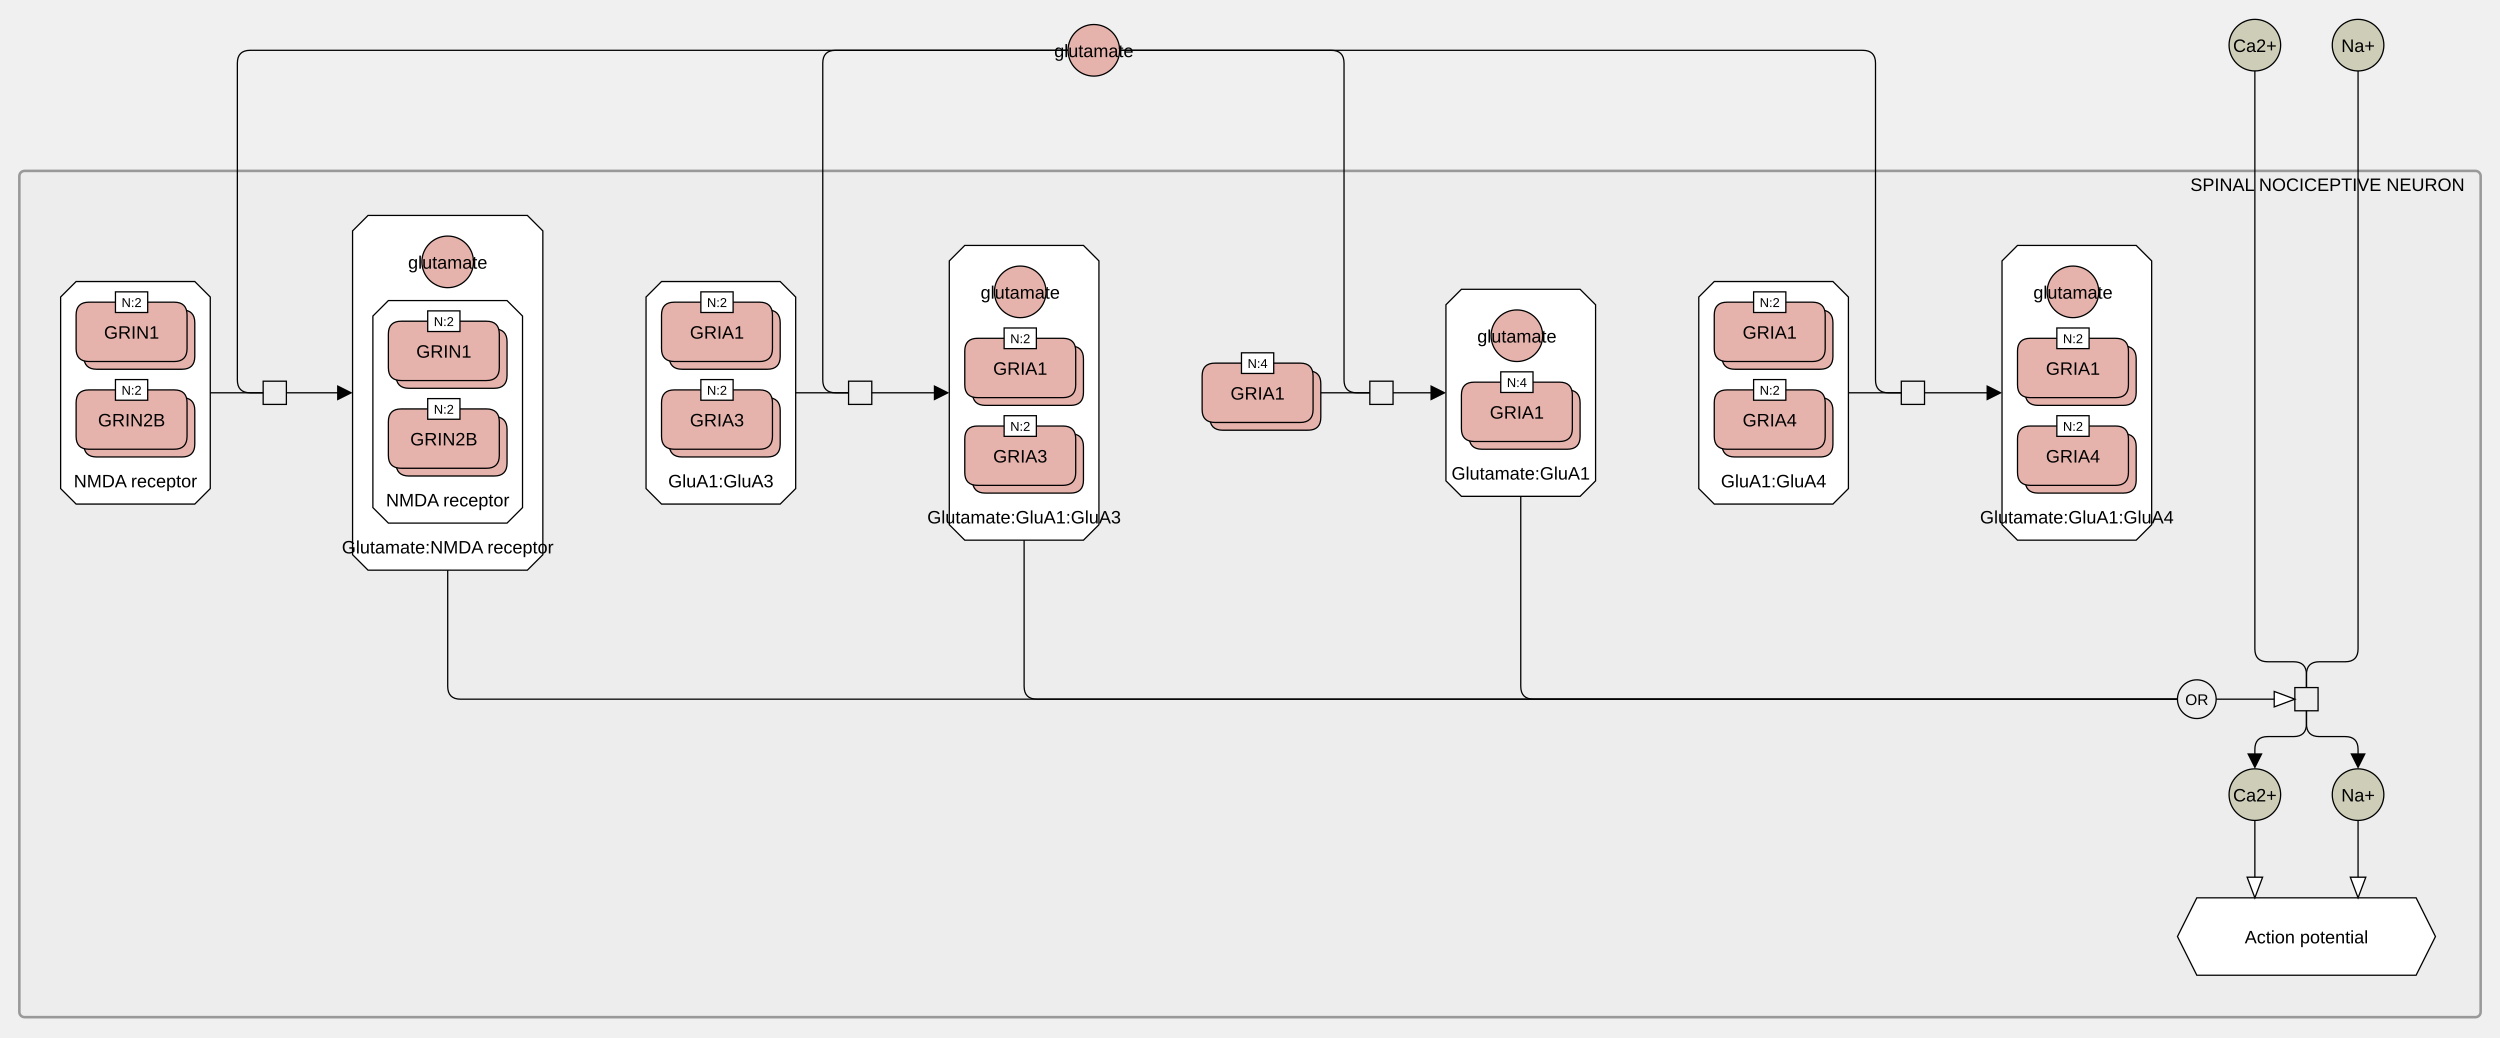
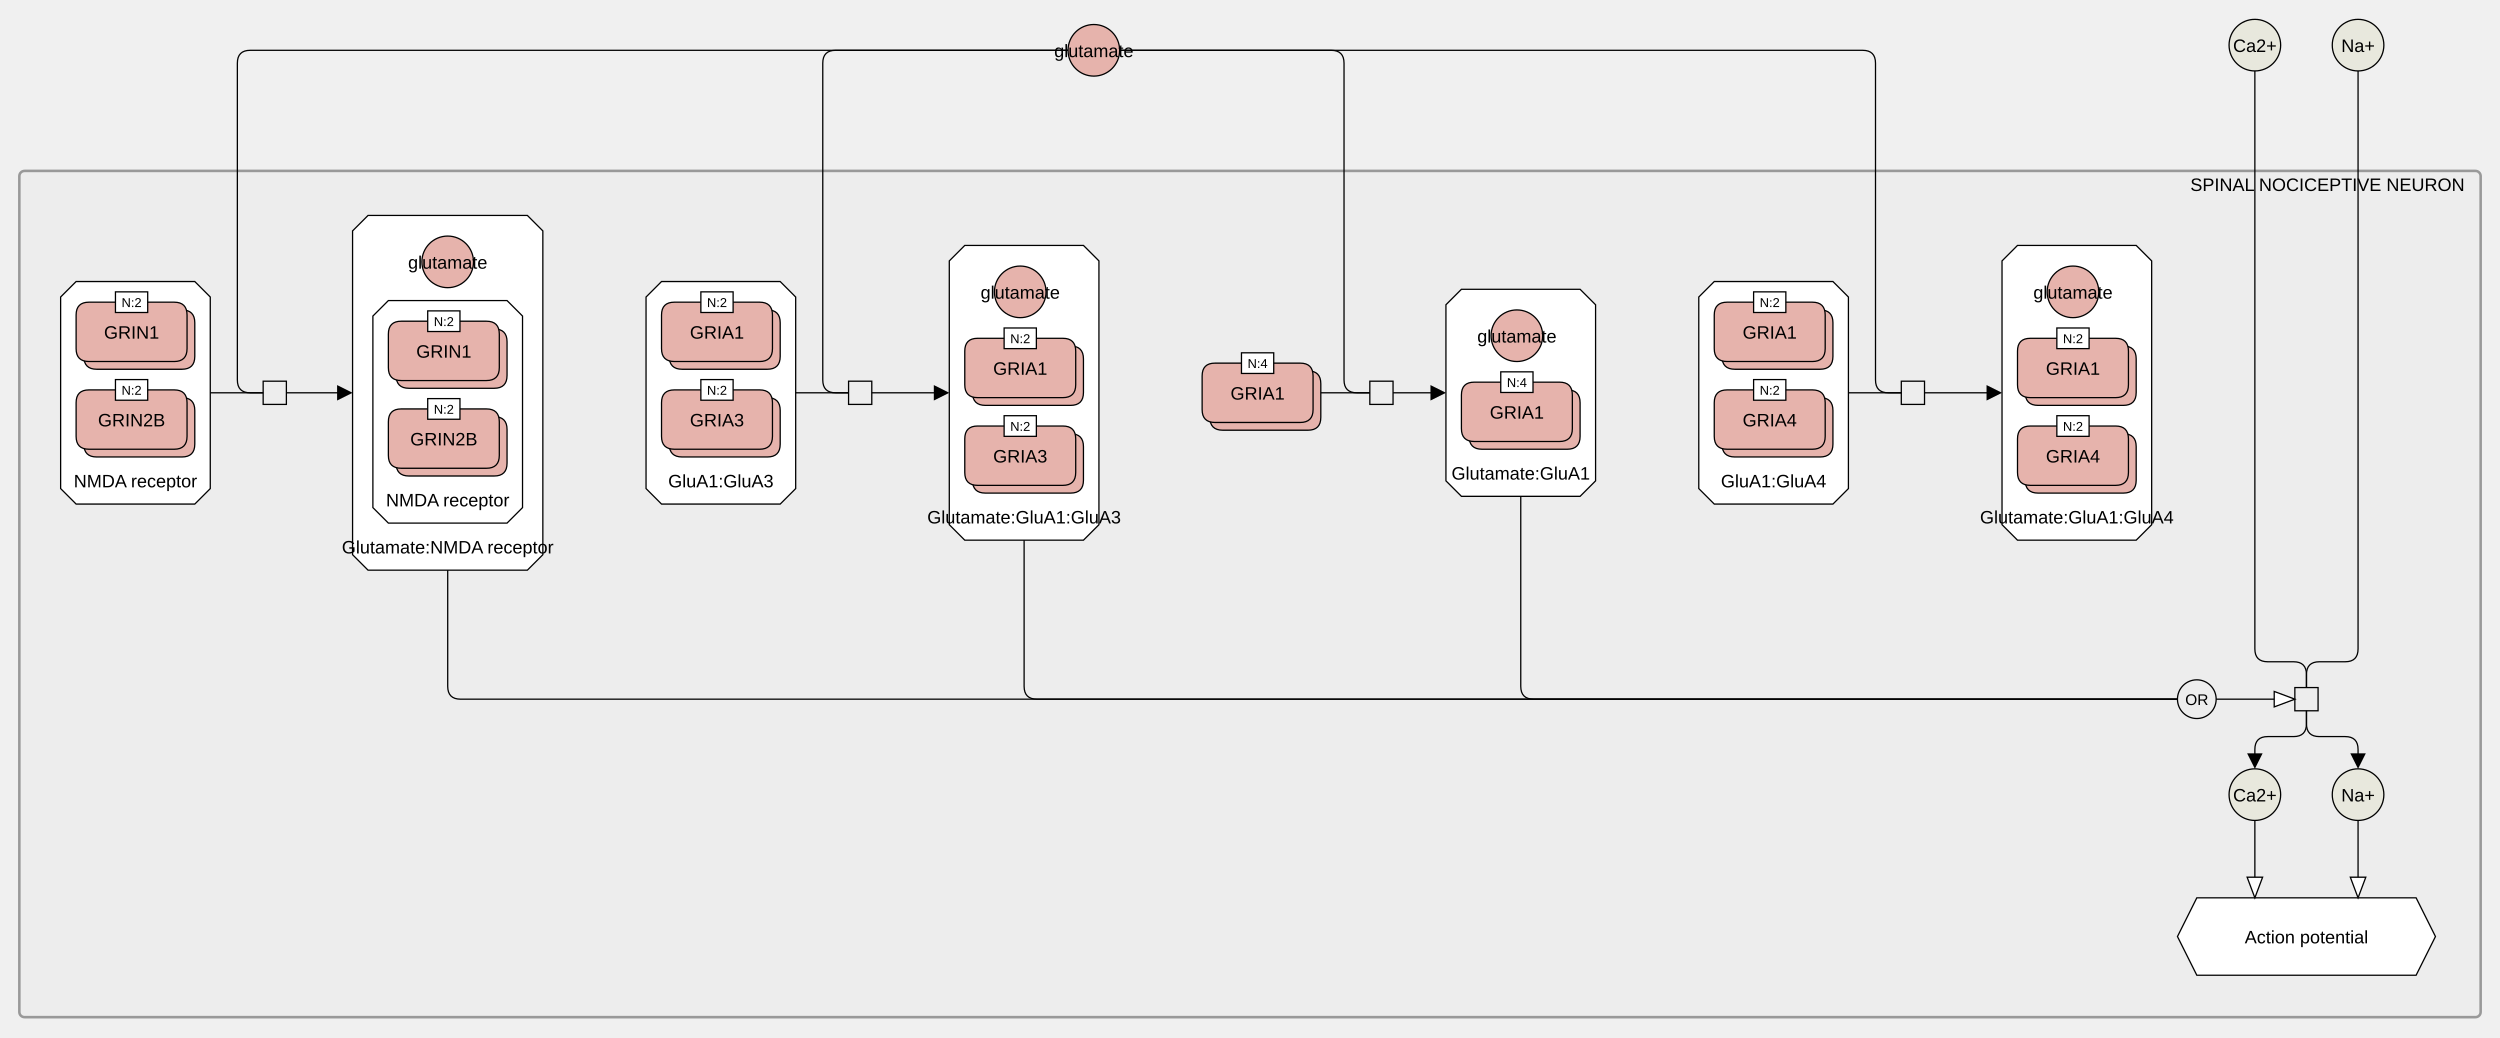
<svg xmlns="http://www.w3.org/2000/svg" width="1938" height="804" viewBox="0 0 1938 804" stroke-linecap="butt" stroke-miterlimit="10">
  <g transform="translate(-25,-25)">
    <path d="M40 161.5 C40 159.291 41.791 157.5 44 157.5 L1944 157.5 C1946.209 157.5 1948 159.291 1948 161.5 L1948 809.5 C1948 811.709 1946.209 813.5 1944 813.5 L44 813.5 C41.791 813.5 40 811.709 40 809.5 Z" fill="#999999" fill-opacity="0.031" stroke="none" />
    <path d="M40 161.5 C40 159.291 41.791 157.5 44 157.5 L1944 157.5 C1946.209 157.5 1948 159.291 1948 161.5 L1948 809.5 C1948 811.709 1946.209 813.5 1944 813.5 L44 813.5 C41.791 813.5 40 811.709 40 809.5 Z" fill="none" stroke="#999999" stroke-width="2" />
    <text x="1829.25" y="173.041" text-anchor="middle" font-family="'Dialog', Arial, Helvetica, sans-serif" font-size="14" fill="#000000" stroke="none" xml:space="preserve">SPINAL NOCICEPTIVE NEURON</text>
    <path d="M310.312 192 L433.812 192 L445.812 204 L445.812 455 L433.812 467 L310.312 467 L298.312 455 L298.312 204 Z" fill="#FFFFFF" stroke="none" />
    <path d="M310.312 192 L433.812 192 L445.812 204 L445.812 455 L433.812 467 L310.312 467 L298.312 455 L298.312 204 Z" fill="none" stroke="#000000" />
    <text x="372.062" y="454.041" text-anchor="middle" font-family="'Dialog', Arial, Helvetica, sans-serif" font-size="14" fill="#000000" stroke="none" xml:space="preserve">Glutamate:NMDA receptor</text>
    <path d="M326.062 258 L418.062 258 L430.062 270 L430.062 418.5 L418.062 430.5 L326.062 430.5 L314.062 418.5 L314.062 270 Z" fill="#FFFFFF" stroke="none" />
    <path d="M326.062 258 L418.062 258 L430.062 270 L430.062 418.5 L418.062 430.5 L326.062 430.5 L314.062 418.5 L314.062 270 Z" fill="none" stroke="#000000" />
    <text x="372.062" y="417.541" text-anchor="middle" font-family="'Dialog', Arial, Helvetica, sans-serif" font-size="14" fill="#000000" stroke="none" xml:space="preserve">NMDA receptor</text>
    <path d="M332.062 290 Q332.062 280 342.062 280 L408.062 280 Q418.062 280 418.062 290 L418.062 316 Q418.062 326 408.062 326 L342.062 326 Q332.062 326 332.062 316 Z" fill="#E6B3AC" stroke="none" />
    <path d="M332.062 290 Q332.062 280 342.062 280 L408.062 280 Q418.062 280 418.062 290 L418.062 316 Q418.062 326 408.062 326 L342.062 326 Q332.062 326 332.062 316 Z" fill="none" stroke="#000000" />
    <path d="M326.062 284 Q326.062 274 336.062 274 L402.062 274 Q412.062 274 412.062 284 L412.062 310 Q412.062 320 402.062 320 L336.062 320 Q326.062 320 326.062 310 Z" fill="#E6B3AC" stroke="none" />
    <path d="M326.062 284 Q326.062 274 336.062 274 L402.062 274 Q412.062 274 412.062 284 L412.062 310 Q412.062 320 402.062 320 L336.062 320 Q326.062 320 326.062 310 Z" fill="none" stroke="#000000" />
    <text x="369.062" y="302.291" text-anchor="middle" font-family="'Dialog', Arial, Helvetica, sans-serif" font-size="14" fill="#000000" stroke="none" xml:space="preserve">GRIN1</text>
    <path d="M356.562 266 L381.562 266 L381.562 282 L356.562 282 Z" fill="#FFFFFF" stroke="none" />
    <path d="M356.562 266 L381.562 266 L381.562 282 L356.562 282 Z" fill="none" stroke="#000000" />
    <text x="369.062" y="277.779" text-anchor="middle" font-family="'Dialog', Arial, Helvetica, sans-serif" font-size="10" fill="#000000" stroke="none" xml:space="preserve">N:2</text>
    <path d="M332.062 358 Q332.062 348 342.062 348 L408.062 348 Q418.062 348 418.062 358 L418.062 384 Q418.062 394 408.062 394 L342.062 394 Q332.062 394 332.062 384 Z" fill="#E6B3AC" stroke="none" />
    <path d="M332.062 358 Q332.062 348 342.062 348 L408.062 348 Q418.062 348 418.062 358 L418.062 384 Q418.062 394 408.062 394 L342.062 394 Q332.062 394 332.062 384 Z" fill="none" stroke="#000000" />
    <path d="M326.062 352 Q326.062 342 336.062 342 L402.062 342 Q412.062 342 412.062 352 L412.062 378 Q412.062 388 402.062 388 L336.062 388 Q326.062 388 326.062 378 Z" fill="#E6B3AC" stroke="none" />
    <path d="M326.062 352 Q326.062 342 336.062 342 L402.062 342 Q412.062 342 412.062 352 L412.062 378 Q412.062 388 402.062 388 L336.062 388 Q326.062 388 326.062 378 Z" fill="none" stroke="#000000" />
    <text x="369.062" y="370.291" text-anchor="middle" font-family="'Dialog', Arial, Helvetica, sans-serif" font-size="14" fill="#000000" stroke="none" xml:space="preserve">GRIN2B</text>
    <path d="M356.562 334 L381.562 334 L381.562 350 L356.562 350 Z" fill="#FFFFFF" stroke="none" />
    <path d="M356.562 334 L381.562 334 L381.562 350 L356.562 350 Z" fill="none" stroke="#000000" />
    <text x="369.062" y="345.779" text-anchor="middle" font-family="'Dialog', Arial, Helvetica, sans-serif" font-size="10" fill="#000000" stroke="none" xml:space="preserve">N:2</text>
    <path d="M352.062 228 C352.062 216.954 361.017 208 372.062 208 L372.062 208 C383.108 208 392.062 216.954 392.062 228 L392.062 228 C392.062 239.046 383.108 248 372.062 248 L372.062 248 C361.017 248 352.062 239.046 352.062 228 Z" fill="#E6B3AC" stroke="none" />
    <path d="M352.062 228 C352.062 216.954 361.017 208 372.062 208 L372.062 208 C383.108 208 392.062 216.954 392.062 228 L392.062 228 C392.062 239.046 383.108 248 372.062 248 L372.062 248 C361.017 248 352.062 239.046 352.062 228 Z" fill="none" stroke="#000000" />
    <text x="372.062" y="233.291" text-anchor="middle" font-family="'Dialog', Arial, Helvetica, sans-serif" font-size="14" fill="#000000" stroke="none" xml:space="preserve">glutamate</text>
    <path d="M772.891 215.25 L864.891 215.25 L876.891 227.25 L876.891 431.75 L864.891 443.75 L772.891 443.75 L760.891 431.75 L760.891 227.25 Z" fill="#FFFFFF" stroke="none" />
    <path d="M772.891 215.25 L864.891 215.25 L876.891 227.25 L876.891 431.75 L864.891 443.75 L772.891 443.75 L760.891 431.75 L760.891 227.25 Z" fill="none" stroke="#000000" />
    <text x="818.891" y="430.791" text-anchor="middle" font-family="'Dialog', Arial, Helvetica, sans-serif" font-size="14" fill="#000000" stroke="none" xml:space="preserve">Glutamate:GluA1:GluA3</text>
    <path d="M795.891 251.25 C795.891 240.204 804.845 231.25 815.891 231.25 L815.891 231.25 C826.937 231.25 835.891 240.204 835.891 251.25 L835.891 251.25 C835.891 262.296 826.937 271.25 815.891 271.25 L815.891 271.25 C804.845 271.25 795.891 262.296 795.891 251.25 Z" fill="#E6B3AC" stroke="none" />
    <path d="M795.891 251.25 C795.891 240.204 804.845 231.25 815.891 231.25 L815.891 231.25 C826.937 231.25 835.891 240.204 835.891 251.25 L835.891 251.25 C835.891 262.296 826.937 271.25 815.891 271.25 L815.891 271.25 C804.845 271.25 795.891 262.296 795.891 251.25 Z" fill="none" stroke="#000000" />
    <text x="815.891" y="256.541" text-anchor="middle" font-family="'Dialog', Arial, Helvetica, sans-serif" font-size="14" fill="#000000" stroke="none" xml:space="preserve">glutamate</text>
    <path d="M778.891 303.25 Q778.891 293.25 788.891 293.25 L854.891 293.25 Q864.891 293.25 864.891 303.25 L864.891 329.25 Q864.891 339.25 854.891 339.25 L788.891 339.25 Q778.891 339.25 778.891 329.25 Z" fill="#E6B3AC" stroke="none" />
    <path d="M778.891 303.25 Q778.891 293.25 788.891 293.25 L854.891 293.25 Q864.891 293.25 864.891 303.25 L864.891 329.25 Q864.891 339.25 854.891 339.25 L788.891 339.25 Q778.891 339.25 778.891 329.25 Z" fill="none" stroke="#000000" />
    <path d="M772.891 297.25 Q772.891 287.25 782.891 287.25 L848.891 287.25 Q858.891 287.25 858.891 297.25 L858.891 323.25 Q858.891 333.25 848.891 333.25 L782.891 333.25 Q772.891 333.25 772.891 323.25 Z" fill="#E6B3AC" stroke="none" />
    <path d="M772.891 297.25 Q772.891 287.25 782.891 287.25 L848.891 287.25 Q858.891 287.25 858.891 297.25 L858.891 323.25 Q858.891 333.25 848.891 333.25 L782.891 333.25 Q772.891 333.25 772.891 323.25 Z" fill="none" stroke="#000000" />
    <text x="815.891" y="315.541" text-anchor="middle" font-family="'Dialog', Arial, Helvetica, sans-serif" font-size="14" fill="#000000" stroke="none" xml:space="preserve">GRIA1</text>
    <path d="M803.391 279.25 L828.391 279.25 L828.391 295.25 L803.391 295.25 Z" fill="#FFFFFF" stroke="none" />
    <path d="M803.391 279.25 L828.391 279.25 L828.391 295.25 L803.391 295.25 Z" fill="none" stroke="#000000" />
    <text x="815.891" y="291.029" text-anchor="middle" font-family="'Dialog', Arial, Helvetica, sans-serif" font-size="10" fill="#000000" stroke="none" xml:space="preserve">N:2</text>
    <path d="M778.891 371.25 Q778.891 361.25 788.891 361.25 L854.891 361.25 Q864.891 361.25 864.891 371.25 L864.891 397.25 Q864.891 407.25 854.891 407.25 L788.891 407.25 Q778.891 407.25 778.891 397.25 Z" fill="#E6B3AC" stroke="none" />
    <path d="M778.891 371.25 Q778.891 361.25 788.891 361.25 L854.891 361.25 Q864.891 361.25 864.891 371.25 L864.891 397.25 Q864.891 407.25 854.891 407.25 L788.891 407.25 Q778.891 407.25 778.891 397.25 Z" fill="none" stroke="#000000" />
    <path d="M772.891 365.25 Q772.891 355.25 782.891 355.25 L848.891 355.25 Q858.891 355.25 858.891 365.25 L858.891 391.25 Q858.891 401.25 848.891 401.25 L782.891 401.25 Q772.891 401.25 772.891 391.25 Z" fill="#E6B3AC" stroke="none" />
    <path d="M772.891 365.25 Q772.891 355.25 782.891 355.25 L848.891 355.25 Q858.891 355.25 858.891 365.25 L858.891 391.25 Q858.891 401.25 848.891 401.25 L782.891 401.25 Q772.891 401.25 772.891 391.25 Z" fill="none" stroke="#000000" />
    <text x="815.891" y="383.541" text-anchor="middle" font-family="'Dialog', Arial, Helvetica, sans-serif" font-size="14" fill="#000000" stroke="none" xml:space="preserve">GRIA3</text>
    <path d="M803.391 347.25 L828.391 347.25 L828.391 363.25 L803.391 363.25 Z" fill="#FFFFFF" stroke="none" />
    <path d="M803.391 347.25 L828.391 347.25 L828.391 363.25 L803.391 363.25 Z" fill="none" stroke="#000000" />
    <text x="815.891" y="359.029" text-anchor="middle" font-family="'Dialog', Arial, Helvetica, sans-serif" font-size="10" fill="#000000" stroke="none" xml:space="preserve">N:2</text>
    <path d="M1157.891 249.25 L1249.891 249.25 L1261.891 261.25 L1261.891 397.75 L1249.891 409.75 L1157.891 409.75 L1145.891 397.75 L1145.891 261.25 Z" fill="#FFFFFF" stroke="none" />
    <path d="M1157.891 249.25 L1249.891 249.25 L1261.891 261.25 L1261.891 397.75 L1249.891 409.75 L1157.891 409.75 L1145.891 397.75 L1145.891 261.25 Z" fill="none" stroke="#000000" />
    <text x="1203.891" y="396.791" text-anchor="middle" font-family="'Dialog', Arial, Helvetica, sans-serif" font-size="14" fill="#000000" stroke="none" xml:space="preserve">Glutamate:GluA1</text>
    <path d="M1163.891 337.25 Q1163.891 327.25 1173.891 327.25 L1239.891 327.25 Q1249.891 327.25 1249.891 337.25 L1249.891 363.25 Q1249.891 373.25 1239.891 373.25 L1173.891 373.25 Q1163.891 373.25 1163.891 363.25 Z" fill="#E6B3AC" stroke="none" />
    <path d="M1163.891 337.25 Q1163.891 327.25 1173.891 327.25 L1239.891 327.25 Q1249.891 327.25 1249.891 337.25 L1249.891 363.25 Q1249.891 373.25 1239.891 373.25 L1173.891 373.25 Q1163.891 373.25 1163.891 363.25 Z" fill="none" stroke="#000000" />
    <path d="M1157.891 331.25 Q1157.891 321.25 1167.891 321.25 L1233.891 321.25 Q1243.891 321.25 1243.891 331.25 L1243.891 357.25 Q1243.891 367.25 1233.891 367.25 L1167.891 367.25 Q1157.891 367.25 1157.891 357.25 Z" fill="#E6B3AC" stroke="none" />
    <path d="M1157.891 331.25 Q1157.891 321.25 1167.891 321.25 L1233.891 321.25 Q1243.891 321.25 1243.891 331.25 L1243.891 357.25 Q1243.891 367.25 1233.891 367.25 L1167.891 367.25 Q1157.891 367.25 1157.891 357.25 Z" fill="none" stroke="#000000" />
    <text x="1200.891" y="349.541" text-anchor="middle" font-family="'Dialog', Arial, Helvetica, sans-serif" font-size="14" fill="#000000" stroke="none" xml:space="preserve">GRIA1</text>
    <path d="M1188.391 313.25 L1213.391 313.25 L1213.391 329.25 L1188.391 329.25 Z" fill="#FFFFFF" stroke="none" />
    <path d="M1188.391 313.25 L1213.391 313.25 L1213.391 329.25 L1188.391 329.25 Z" fill="none" stroke="#000000" />
    <text x="1200.891" y="325.029" text-anchor="middle" font-family="'Dialog', Arial, Helvetica, sans-serif" font-size="10" fill="#000000" stroke="none" xml:space="preserve">N:4</text>
    <path d="M1180.891 285.25 C1180.891 274.204 1189.845 265.25 1200.891 265.25 L1200.891 265.25 C1211.937 265.25 1220.891 274.204 1220.891 285.25 L1220.891 285.25 C1220.891 296.296 1211.937 305.25 1200.891 305.25 L1200.891 305.25 C1189.845 305.25 1180.891 296.296 1180.891 285.25 Z" fill="#E6B3AC" stroke="none" />
    <path d="M1180.891 285.25 C1180.891 274.204 1189.845 265.25 1200.891 265.25 L1200.891 265.25 C1211.937 265.25 1220.891 274.204 1220.891 285.25 L1220.891 285.25 C1220.891 296.296 1211.937 305.25 1200.891 305.25 L1200.891 305.25 C1189.845 305.25 1180.891 296.296 1180.891 285.25 Z" fill="none" stroke="#000000" />
    <text x="1200.891" y="290.541" text-anchor="middle" font-family="'Dialog', Arial, Helvetica, sans-serif" font-size="14" fill="#000000" stroke="none" xml:space="preserve">glutamate</text>
    <path d="M84 243.25 L176 243.25 L188 255.25 L188 403.75 L176 415.75 L84 415.75 L72 403.75 L72 255.25 Z" fill="#FFFFFF" stroke="none" />
    <path d="M84 243.25 L176 243.25 L188 255.25 L188 403.75 L176 415.75 L84 415.75 L72 403.75 L72 255.25 Z" fill="none" stroke="#000000" />
    <text x="130" y="402.791" text-anchor="middle" font-family="'Dialog', Arial, Helvetica, sans-serif" font-size="14" fill="#000000" stroke="none" xml:space="preserve">NMDA receptor</text>
    <path d="M90 275.25 Q90 265.25 100 265.25 L166 265.25 Q176 265.25 176 275.25 L176 301.25 Q176 311.25 166 311.25 L100 311.25 Q90 311.25 90 301.25 Z" fill="#E6B3AC" stroke="none" />
    <path d="M90 275.25 Q90 265.25 100 265.25 L166 265.25 Q176 265.25 176 275.25 L176 301.25 Q176 311.25 166 311.25 L100 311.25 Q90 311.25 90 301.25 Z" fill="none" stroke="#000000" />
    <path d="M84 269.25 Q84 259.25 94 259.25 L160 259.25 Q170 259.25 170 269.25 L170 295.25 Q170 305.25 160 305.25 L94 305.25 Q84 305.25 84 295.25 Z" fill="#E6B3AC" stroke="none" />
    <path d="M84 269.25 Q84 259.25 94 259.25 L160 259.25 Q170 259.25 170 269.25 L170 295.25 Q170 305.25 160 305.25 L94 305.25 Q84 305.25 84 295.25 Z" fill="none" stroke="#000000" />
    <text x="127" y="287.541" text-anchor="middle" font-family="'Dialog', Arial, Helvetica, sans-serif" font-size="14" fill="#000000" stroke="none" xml:space="preserve">GRIN1</text>
    <path d="M114.5 251.25 L139.5 251.25 L139.5 267.25 L114.5 267.25 Z" fill="#FFFFFF" stroke="none" />
    <path d="M114.5 251.25 L139.5 251.25 L139.5 267.25 L114.5 267.25 Z" fill="none" stroke="#000000" />
    <text x="127" y="263.029" text-anchor="middle" font-family="'Dialog', Arial, Helvetica, sans-serif" font-size="10" fill="#000000" stroke="none" xml:space="preserve">N:2</text>
    <path d="M90 343.25 Q90 333.25 100 333.25 L166 333.25 Q176 333.25 176 343.25 L176 369.25 Q176 379.25 166 379.25 L100 379.25 Q90 379.25 90 369.25 Z" fill="#E6B3AC" stroke="none" />
    <path d="M90 343.25 Q90 333.25 100 333.25 L166 333.25 Q176 333.25 176 343.25 L176 369.25 Q176 379.25 166 379.25 L100 379.25 Q90 379.25 90 369.25 Z" fill="none" stroke="#000000" />
    <path d="M84 337.25 Q84 327.25 94 327.25 L160 327.25 Q170 327.25 170 337.25 L170 363.25 Q170 373.25 160 373.25 L94 373.25 Q84 373.25 84 363.25 Z" fill="#E6B3AC" stroke="none" />
    <path d="M84 337.25 Q84 327.25 94 327.25 L160 327.25 Q170 327.25 170 337.25 L170 363.25 Q170 373.25 160 373.25 L94 373.25 Q84 373.25 84 363.25 Z" fill="none" stroke="#000000" />
    <text x="127" y="355.541" text-anchor="middle" font-family="'Dialog', Arial, Helvetica, sans-serif" font-size="14" fill="#000000" stroke="none" xml:space="preserve">GRIN2B</text>
    <path d="M114.5 319.25 L139.5 319.25 L139.5 335.25 L114.5 335.25 Z" fill="#FFFFFF" stroke="none" />
    <path d="M114.5 319.25 L139.5 319.25 L139.5 335.25 L114.5 335.25 Z" fill="none" stroke="#000000" />
    <text x="127" y="331.029" text-anchor="middle" font-family="'Dialog', Arial, Helvetica, sans-serif" font-size="10" fill="#000000" stroke="none" xml:space="preserve">N:2</text>
    <path d="M537.812 243.25 L629.812 243.25 L641.812 255.25 L641.812 403.75 L629.812 415.75 L537.812 415.75 L525.812 403.75 L525.812 255.25 Z" fill="#FFFFFF" stroke="none" />
    <path d="M537.812 243.25 L629.812 243.25 L641.812 255.25 L641.812 403.75 L629.812 415.75 L537.812 415.75 L525.812 403.75 L525.812 255.25 Z" fill="none" stroke="#000000" />
    <text x="583.812" y="402.791" text-anchor="middle" font-family="'Dialog', Arial, Helvetica, sans-serif" font-size="14" fill="#000000" stroke="none" xml:space="preserve">GluA1:GluA3</text>
    <path d="M543.812 275.25 Q543.812 265.25 553.812 265.25 L619.812 265.25 Q629.812 265.25 629.812 275.25 L629.812 301.25 Q629.812 311.25 619.812 311.25 L553.812 311.25 Q543.812 311.25 543.812 301.25 Z" fill="#E6B3AC" stroke="none" />
    <path d="M543.812 275.25 Q543.812 265.25 553.812 265.25 L619.812 265.25 Q629.812 265.25 629.812 275.25 L629.812 301.25 Q629.812 311.25 619.812 311.25 L553.812 311.25 Q543.812 311.25 543.812 301.25 Z" fill="none" stroke="#000000" />
    <path d="M537.812 269.25 Q537.812 259.25 547.812 259.25 L613.812 259.25 Q623.812 259.25 623.812 269.25 L623.812 295.25 Q623.812 305.25 613.812 305.25 L547.812 305.25 Q537.812 305.25 537.812 295.25 Z" fill="#E6B3AC" stroke="none" />
    <path d="M537.812 269.25 Q537.812 259.25 547.812 259.25 L613.812 259.25 Q623.812 259.25 623.812 269.25 L623.812 295.25 Q623.812 305.25 613.812 305.25 L547.812 305.25 Q537.812 305.25 537.812 295.25 Z" fill="none" stroke="#000000" />
    <text x="580.812" y="287.541" text-anchor="middle" font-family="'Dialog', Arial, Helvetica, sans-serif" font-size="14" fill="#000000" stroke="none" xml:space="preserve">GRIA1</text>
    <path d="M568.312 251.25 L593.312 251.25 L593.312 267.25 L568.312 267.25 Z" fill="#FFFFFF" stroke="none" />
    <path d="M568.312 251.25 L593.312 251.25 L593.312 267.25 L568.312 267.25 Z" fill="none" stroke="#000000" />
    <text x="580.812" y="263.029" text-anchor="middle" font-family="'Dialog', Arial, Helvetica, sans-serif" font-size="10" fill="#000000" stroke="none" xml:space="preserve">N:2</text>
    <path d="M543.812 343.25 Q543.812 333.25 553.812 333.25 L619.812 333.25 Q629.812 333.25 629.812 343.25 L629.812 369.25 Q629.812 379.25 619.812 379.25 L553.812 379.25 Q543.812 379.25 543.812 369.25 Z" fill="#E6B3AC" stroke="none" />
    <path d="M543.812 343.25 Q543.812 333.25 553.812 333.25 L619.812 333.25 Q629.812 333.25 629.812 343.25 L629.812 369.25 Q629.812 379.25 619.812 379.25 L553.812 379.25 Q543.812 379.25 543.812 369.25 Z" fill="none" stroke="#000000" />
    <path d="M537.812 337.25 Q537.812 327.25 547.812 327.25 L613.812 327.25 Q623.812 327.25 623.812 337.25 L623.812 363.25 Q623.812 373.25 613.812 373.25 L547.812 373.25 Q537.812 373.25 537.812 363.25 Z" fill="#E6B3AC" stroke="none" />
    <path d="M537.812 337.25 Q537.812 327.25 547.812 327.25 L613.812 327.25 Q623.812 327.25 623.812 337.25 L623.812 363.25 Q623.812 373.25 613.812 373.25 L547.812 373.25 Q537.812 373.25 537.812 363.25 Z" fill="none" stroke="#000000" />
    <text x="580.812" y="355.541" text-anchor="middle" font-family="'Dialog', Arial, Helvetica, sans-serif" font-size="14" fill="#000000" stroke="none" xml:space="preserve">GRIA3</text>
    <path d="M568.312 319.25 L593.312 319.25 L593.312 335.25 L568.312 335.25 Z" fill="#FFFFFF" stroke="none" />
    <path d="M568.312 319.25 L593.312 319.25 L593.312 335.25 L568.312 335.25 Z" fill="none" stroke="#000000" />
    <text x="580.812" y="331.029" text-anchor="middle" font-family="'Dialog', Arial, Helvetica, sans-serif" font-size="10" fill="#000000" stroke="none" xml:space="preserve">N:2</text>
    <path d="M1588.969 215.25 L1680.969 215.25 L1692.969 227.25 L1692.969 431.75 L1680.969 443.75 L1588.969 443.75 L1576.969 431.75 L1576.969 227.25 Z" fill="#FFFFFF" stroke="none" />
    <path d="M1588.969 215.25 L1680.969 215.25 L1692.969 227.25 L1692.969 431.75 L1680.969 443.75 L1588.969 443.75 L1576.969 431.75 L1576.969 227.25 Z" fill="none" stroke="#000000" />
    <text x="1634.969" y="430.791" text-anchor="middle" font-family="'Dialog', Arial, Helvetica, sans-serif" font-size="14" fill="#000000" stroke="none" xml:space="preserve">Glutamate:GluA1:GluA4</text>
    <path d="M1611.969 251.25 C1611.969 240.204 1620.923 231.25 1631.969 231.25 L1631.969 231.25 C1643.015 231.25 1651.969 240.204 1651.969 251.25 L1651.969 251.25 C1651.969 262.296 1643.015 271.25 1631.969 271.25 L1631.969 271.25 C1620.923 271.25 1611.969 262.296 1611.969 251.25 Z" fill="#E6B3AC" stroke="none" />
    <path d="M1611.969 251.25 C1611.969 240.204 1620.923 231.25 1631.969 231.25 L1631.969 231.25 C1643.015 231.25 1651.969 240.204 1651.969 251.25 L1651.969 251.25 C1651.969 262.296 1643.015 271.25 1631.969 271.25 L1631.969 271.25 C1620.923 271.25 1611.969 262.296 1611.969 251.25 Z" fill="none" stroke="#000000" />
    <text x="1631.969" y="256.541" text-anchor="middle" font-family="'Dialog', Arial, Helvetica, sans-serif" font-size="14" fill="#000000" stroke="none" xml:space="preserve">glutamate</text>
    <path d="M1594.969 303.25 Q1594.969 293.25 1604.969 293.25 L1670.969 293.25 Q1680.969 293.25 1680.969 303.25 L1680.969 329.25 Q1680.969 339.25 1670.969 339.25 L1604.969 339.25 Q1594.969 339.25 1594.969 329.25 Z" fill="#E6B3AC" stroke="none" />
    <path d="M1594.969 303.25 Q1594.969 293.25 1604.969 293.25 L1670.969 293.25 Q1680.969 293.25 1680.969 303.25 L1680.969 329.25 Q1680.969 339.25 1670.969 339.25 L1604.969 339.25 Q1594.969 339.25 1594.969 329.25 Z" fill="none" stroke="#000000" />
    <path d="M1588.969 297.25 Q1588.969 287.25 1598.969 287.25 L1664.969 287.25 Q1674.969 287.25 1674.969 297.25 L1674.969 323.25 Q1674.969 333.25 1664.969 333.25 L1598.969 333.25 Q1588.969 333.25 1588.969 323.25 Z" fill="#E6B3AC" stroke="none" />
    <path d="M1588.969 297.25 Q1588.969 287.25 1598.969 287.25 L1664.969 287.25 Q1674.969 287.25 1674.969 297.25 L1674.969 323.25 Q1674.969 333.25 1664.969 333.25 L1598.969 333.25 Q1588.969 333.25 1588.969 323.25 Z" fill="none" stroke="#000000" />
    <text x="1631.969" y="315.541" text-anchor="middle" font-family="'Dialog', Arial, Helvetica, sans-serif" font-size="14" fill="#000000" stroke="none" xml:space="preserve">GRIA1</text>
    <path d="M1619.469 279.25 L1644.469 279.25 L1644.469 295.25 L1619.469 295.25 Z" fill="#FFFFFF" stroke="none" />
    <path d="M1619.469 279.25 L1644.469 279.25 L1644.469 295.25 L1619.469 295.25 Z" fill="none" stroke="#000000" />
    <text x="1631.969" y="291.029" text-anchor="middle" font-family="'Dialog', Arial, Helvetica, sans-serif" font-size="10" fill="#000000" stroke="none" xml:space="preserve">N:2</text>
    <path d="M1594.969 371.25 Q1594.969 361.25 1604.969 361.25 L1670.969 361.25 Q1680.969 361.25 1680.969 371.25 L1680.969 397.25 Q1680.969 407.25 1670.969 407.25 L1604.969 407.25 Q1594.969 407.25 1594.969 397.25 Z" fill="#E6B3AC" stroke="none" />
    <path d="M1594.969 371.25 Q1594.969 361.25 1604.969 361.25 L1670.969 361.25 Q1680.969 361.25 1680.969 371.25 L1680.969 397.25 Q1680.969 407.25 1670.969 407.25 L1604.969 407.25 Q1594.969 407.25 1594.969 397.25 Z" fill="none" stroke="#000000" />
    <path d="M1588.969 365.25 Q1588.969 355.25 1598.969 355.25 L1664.969 355.25 Q1674.969 355.25 1674.969 365.25 L1674.969 391.25 Q1674.969 401.25 1664.969 401.25 L1598.969 401.25 Q1588.969 401.25 1588.969 391.25 Z" fill="#E6B3AC" stroke="none" />
    <path d="M1588.969 365.25 Q1588.969 355.25 1598.969 355.25 L1664.969 355.25 Q1674.969 355.25 1674.969 365.25 L1674.969 391.25 Q1674.969 401.25 1664.969 401.25 L1598.969 401.25 Q1588.969 401.25 1588.969 391.25 Z" fill="none" stroke="#000000" />
    <text x="1631.969" y="383.541" text-anchor="middle" font-family="'Dialog', Arial, Helvetica, sans-serif" font-size="14" fill="#000000" stroke="none" xml:space="preserve">GRIA4</text>
    <path d="M1619.469 347.25 L1644.469 347.25 L1644.469 363.25 L1619.469 363.25 Z" fill="#FFFFFF" stroke="none" />
    <path d="M1619.469 347.25 L1644.469 347.25 L1644.469 363.25 L1619.469 363.25 Z" fill="none" stroke="#000000" />
    <text x="1631.969" y="359.029" text-anchor="middle" font-family="'Dialog', Arial, Helvetica, sans-serif" font-size="10" fill="#000000" stroke="none" xml:space="preserve">N:2</text>
    <path d="M1353.891 243.25 L1445.891 243.25 L1457.891 255.25 L1457.891 403.75 L1445.891 415.75 L1353.891 415.75 L1341.891 403.75 L1341.891 255.25 Z" fill="#FFFFFF" stroke="none" />
    <path d="M1353.891 243.25 L1445.891 243.25 L1457.891 255.25 L1457.891 403.75 L1445.891 415.75 L1353.891 415.75 L1341.891 403.75 L1341.891 255.25 Z" fill="none" stroke="#000000" />
    <text x="1399.891" y="402.791" text-anchor="middle" font-family="'Dialog', Arial, Helvetica, sans-serif" font-size="14" fill="#000000" stroke="none" xml:space="preserve">GluA1:GluA4</text>
    <path d="M1359.891 275.25 Q1359.891 265.25 1369.891 265.25 L1435.891 265.25 Q1445.891 265.25 1445.891 275.25 L1445.891 301.25 Q1445.891 311.25 1435.891 311.25 L1369.891 311.25 Q1359.891 311.25 1359.891 301.25 Z" fill="#E6B3AC" stroke="none" />
    <path d="M1359.891 275.25 Q1359.891 265.25 1369.891 265.25 L1435.891 265.25 Q1445.891 265.25 1445.891 275.25 L1445.891 301.25 Q1445.891 311.25 1435.891 311.25 L1369.891 311.25 Q1359.891 311.25 1359.891 301.25 Z" fill="none" stroke="#000000" />
    <path d="M1353.891 269.25 Q1353.891 259.25 1363.891 259.25 L1429.891 259.25 Q1439.891 259.25 1439.891 269.25 L1439.891 295.25 Q1439.891 305.25 1429.891 305.25 L1363.891 305.25 Q1353.891 305.25 1353.891 295.25 Z" fill="#E6B3AC" stroke="none" />
    <path d="M1353.891 269.25 Q1353.891 259.25 1363.891 259.25 L1429.891 259.25 Q1439.891 259.25 1439.891 269.25 L1439.891 295.25 Q1439.891 305.25 1429.891 305.25 L1363.891 305.25 Q1353.891 305.25 1353.891 295.25 Z" fill="none" stroke="#000000" />
    <text x="1396.891" y="287.541" text-anchor="middle" font-family="'Dialog', Arial, Helvetica, sans-serif" font-size="14" fill="#000000" stroke="none" xml:space="preserve">GRIA1</text>
    <path d="M1384.391 251.25 L1409.391 251.25 L1409.391 267.25 L1384.391 267.25 Z" fill="#FFFFFF" stroke="none" />
    <path d="M1384.391 251.25 L1409.391 251.25 L1409.391 267.25 L1384.391 267.25 Z" fill="none" stroke="#000000" />
    <text x="1396.891" y="263.029" text-anchor="middle" font-family="'Dialog', Arial, Helvetica, sans-serif" font-size="10" fill="#000000" stroke="none" xml:space="preserve">N:2</text>
    <path d="M1359.891 343.25 Q1359.891 333.25 1369.891 333.25 L1435.891 333.25 Q1445.891 333.25 1445.891 343.25 L1445.891 369.25 Q1445.891 379.25 1435.891 379.25 L1369.891 379.25 Q1359.891 379.25 1359.891 369.25 Z" fill="#E6B3AC" stroke="none" />
    <path d="M1359.891 343.25 Q1359.891 333.25 1369.891 333.25 L1435.891 333.25 Q1445.891 333.25 1445.891 343.25 L1445.891 369.25 Q1445.891 379.25 1435.891 379.25 L1369.891 379.25 Q1359.891 379.25 1359.891 369.25 Z" fill="none" stroke="#000000" />
    <path d="M1353.891 337.25 Q1353.891 327.25 1363.891 327.25 L1429.891 327.25 Q1439.891 327.25 1439.891 337.25 L1439.891 363.25 Q1439.891 373.25 1429.891 373.25 L1363.891 373.25 Q1353.891 373.25 1353.891 363.25 Z" fill="#E6B3AC" stroke="none" />
    <path d="M1353.891 337.25 Q1353.891 327.25 1363.891 327.25 L1429.891 327.25 Q1439.891 327.25 1439.891 337.25 L1439.891 363.25 Q1439.891 373.25 1429.891 373.25 L1363.891 373.25 Q1353.891 373.25 1353.891 363.25 Z" fill="none" stroke="#000000" />
    <text x="1396.891" y="355.541" text-anchor="middle" font-family="'Dialog', Arial, Helvetica, sans-serif" font-size="14" fill="#000000" stroke="none" xml:space="preserve">GRIA4</text>
    <path d="M1384.391 319.25 L1409.391 319.25 L1409.391 335.25 L1384.391 335.25 Z" fill="#FFFFFF" stroke="none" />
    <path d="M1384.391 319.25 L1409.391 319.25 L1409.391 335.25 L1384.391 335.25 Z" fill="none" stroke="#000000" />
    <text x="1396.891" y="331.029" text-anchor="middle" font-family="'Dialog', Arial, Helvetica, sans-serif" font-size="10" fill="#000000" stroke="none" xml:space="preserve">N:2</text>
    <path d="M962.891 322.5 Q962.891 312.5 972.891 312.5 L1038.891 312.5 Q1048.891 312.5 1048.891 322.5 L1048.891 348.5 Q1048.891 358.5 1038.891 358.5 L972.891 358.5 Q962.891 358.5 962.891 348.5 Z" fill="#E6B3AC" stroke="none" />
    <path d="M962.891 322.5 Q962.891 312.5 972.891 312.5 L1038.891 312.5 Q1048.891 312.5 1048.891 322.5 L1048.891 348.5 Q1048.891 358.5 1038.891 358.5 L972.891 358.5 Q962.891 358.5 962.891 348.5 Z" fill="none" stroke="#000000" />
    <path d="M956.891 316.5 Q956.891 306.5 966.891 306.5 L1032.891 306.5 Q1042.891 306.5 1042.891 316.5 L1042.891 342.5 Q1042.891 352.5 1032.891 352.5 L966.891 352.5 Q956.891 352.5 956.891 342.5 Z" fill="#E6B3AC" stroke="none" />
    <path d="M956.891 316.5 Q956.891 306.5 966.891 306.5 L1032.891 306.5 Q1042.891 306.5 1042.891 316.5 L1042.891 342.5 Q1042.891 352.5 1032.891 352.5 L966.891 352.5 Q956.891 352.5 956.891 342.5 Z" fill="none" stroke="#000000" />
    <text x="999.891" y="334.791" text-anchor="middle" font-family="'Dialog', Arial, Helvetica, sans-serif" font-size="14" fill="#000000" stroke="none" xml:space="preserve">GRIA1</text>
    <path d="M987.391 298.5 L1012.391 298.5 L1012.391 314.5 L987.391 314.5 Z" fill="#FFFFFF" stroke="none" />
    <path d="M987.391 298.5 L1012.391 298.5 L1012.391 314.5 L987.391 314.5 Z" fill="none" stroke="#000000" />
    <text x="999.891" y="310.279" text-anchor="middle" font-family="'Dialog', Arial, Helvetica, sans-serif" font-size="10" fill="#000000" stroke="none" xml:space="preserve">N:4</text>
-     <path d="M1752.969 641 C1752.969 629.954 1761.923 621 1772.969 621 L1772.969 621 C1784.015 621 1792.969 629.954 1792.969 641 L1792.969 641 C1792.969 652.046 1784.015 661 1772.969 661 L1772.969 661 C1761.923 661 1752.969 652.046 1752.969 641 Z" fill="#CECDB8" stroke="none" />
+     <path d="M1752.969 641 C1752.969 629.954 1761.923 621 1772.969 621 L1772.969 621 C1784.015 621 1792.969 629.954 1792.969 641 L1792.969 641 C1792.969 652.046 1784.015 661 1772.969 661 L1772.969 661 C1761.923 661 1752.969 652.046 1752.969 641 Z" fill="#E8E8DD" stroke="none" />
    <path d="M1752.969 641 C1752.969 629.954 1761.923 621 1772.969 621 L1772.969 621 C1784.015 621 1792.969 629.954 1792.969 641 L1792.969 641 C1792.969 652.046 1784.015 661 1772.969 661 L1772.969 661 C1761.923 661 1752.969 652.046 1752.969 641 Z" fill="none" stroke="#000000" />
    <text x="1772.969" y="646.291" text-anchor="middle" font-family="'Dialog', Arial, Helvetica, sans-serif" font-size="14" fill="#000000" stroke="none" xml:space="preserve">Ca2+</text>
-     <path d="M1832.969 641 C1832.969 629.954 1841.923 621 1852.969 621 L1852.969 621 C1864.015 621 1872.969 629.954 1872.969 641 L1872.969 641 C1872.969 652.046 1864.015 661 1852.969 661 L1852.969 661 C1841.923 661 1832.969 652.046 1832.969 641 Z" fill="#CECDB8" stroke="none" />
+     <path d="M1832.969 641 C1832.969 629.954 1841.923 621 1852.969 621 L1852.969 621 C1864.015 621 1872.969 629.954 1872.969 641 L1872.969 641 C1872.969 652.046 1864.015 661 1852.969 661 L1852.969 661 C1841.923 661 1832.969 652.046 1832.969 641 Z" fill="#E8E8DD" stroke="none" />
    <path d="M1832.969 641 C1832.969 629.954 1841.923 621 1852.969 621 L1852.969 621 C1864.015 621 1872.969 629.954 1872.969 641 L1872.969 641 C1872.969 652.046 1864.015 661 1852.969 661 L1852.969 661 C1841.923 661 1832.969 652.046 1832.969 641 Z" fill="none" stroke="#000000" />
    <text x="1852.969" y="646.291" text-anchor="middle" font-family="'Dialog', Arial, Helvetica, sans-serif" font-size="14" fill="#000000" stroke="none" xml:space="preserve">Na+</text>
    <path d="M1727.969 721 L1897.969 721 L1912.969 751 L1897.969 781 L1727.969 781 L1712.969 751 Z" fill="#FFFFFF" stroke="none" />
    <path d="M1727.969 721 L1897.969 721 L1912.969 751 L1897.969 781 L1727.969 781 L1712.969 751 Z" fill="none" stroke="#000000" />
    <text x="1812.969" y="756.291" text-anchor="middle" font-family="'Dialog', Arial, Helvetica, sans-serif" font-size="14" fill="#000000" stroke="none" xml:space="preserve">Action potential</text>
    <path d="M229 320.5 L247 320.5 L247 338.5 L229 338.5 Z" fill="none" stroke="#000000" />
    <path d="M682.812 320.5 L700.812 320.5 L700.812 338.5 L682.812 338.5 Z" fill="none" stroke="#000000" />
    <path d="M1086.891 320.5 L1104.891 320.5 L1104.891 338.5 L1086.891 338.5 Z" fill="none" stroke="#000000" />
    <path d="M1803.969 558 L1821.969 558 L1821.969 576 L1803.969 576 Z" fill="none" stroke="#000000" />
    <path d="M1498.891 320.5 L1516.891 320.5 L1516.891 338.5 L1498.891 338.5 Z" fill="none" stroke="#000000" />
    <path d="M1712.969 567 C1712.969 558.716 1719.684 552 1727.969 552 L1727.969 552 C1736.253 552 1742.969 558.716 1742.969 567 L1742.969 567 C1742.969 575.284 1736.253 582 1727.969 582 L1727.969 582 C1719.684 582 1712.969 575.284 1712.969 567 Z" fill="none" stroke="#000000" />
    <text x="1727.969" y="571.535" text-anchor="middle" font-family="'Dialog', Arial, Helvetica, sans-serif" font-size="12" fill="#000000" stroke="none" xml:space="preserve">OR</text>
    <path d="M852.945 64 C852.945 52.954 861.899 44 872.945 44 L872.945 44 C883.991 44 892.945 52.954 892.945 64 L892.945 64 C892.945 75.046 883.991 84 872.945 84 L872.945 84 C861.899 84 852.945 75.046 852.945 64 Z" fill="#E6B3AC" stroke="none" />
    <path d="M852.945 64 C852.945 52.954 861.899 44 872.945 44 L872.945 44 C883.991 44 892.945 52.954 892.945 64 L892.945 64 C892.945 75.046 883.991 84 872.945 84 L872.945 84 C861.899 84 852.945 75.046 852.945 64 Z" fill="none" stroke="#000000" />
    <text x="872.945" y="69.291" text-anchor="middle" font-family="'Dialog', Arial, Helvetica, sans-serif" font-size="14" fill="#000000" stroke="none" xml:space="preserve">glutamate</text>
-     <path d="M1752.969 60 C1752.969 48.954 1761.923 40 1772.969 40 L1772.969 40 C1784.015 40 1792.969 48.954 1792.969 60 L1792.969 60 C1792.969 71.046 1784.015 80 1772.969 80 L1772.969 80 C1761.923 80 1752.969 71.046 1752.969 60 Z" fill="#CECDB8" stroke="none" />
+     <path d="M1752.969 60 C1752.969 48.954 1761.923 40 1772.969 40 L1772.969 40 C1784.015 40 1792.969 48.954 1792.969 60 L1792.969 60 C1792.969 71.046 1784.015 80 1772.969 80 L1772.969 80 C1761.923 80 1752.969 71.046 1752.969 60 Z" fill="#E8E8DD" stroke="none" />
    <path d="M1752.969 60 C1752.969 48.954 1761.923 40 1772.969 40 L1772.969 40 C1784.015 40 1792.969 48.954 1792.969 60 L1792.969 60 C1792.969 71.046 1784.015 80 1772.969 80 L1772.969 80 C1761.923 80 1752.969 71.046 1752.969 60 Z" fill="none" stroke="#000000" />
    <text x="1772.969" y="65.291" text-anchor="middle" font-family="'Dialog', Arial, Helvetica, sans-serif" font-size="14" fill="#000000" stroke="none" xml:space="preserve">Ca2+</text>
    <path d="M188 329.5 L229 329.5" fill="none" stroke="#000000" />
    <path d="M247 329.5 L287.312 329.5" fill="none" stroke="#000000" />
    <path d="M298.312 329.5 L286.312 335.5 L286.312 323.5 Z" fill="#000000" stroke="none" />
    <path d="M852.945 64 L219 64 Q209 64 209 74 L209 319.5 Q209 329.5 219 329.5 L229 329.5" fill="none" stroke="#000000" />
    <path d="M641.812 329.5 L682.812 329.5" fill="none" stroke="#000000" />
    <path d="M700.812 329.5 L749.891 329.5" fill="none" stroke="#000000" />
    <path d="M760.891 329.5 L748.891 335.5 L748.891 323.5 Z" fill="#000000" stroke="none" />
    <path d="M852.945 64 L672.812 64 Q662.812 64 662.812 74 L662.812 319.5 Q662.812 329.5 672.812 329.5 L682.812 329.5" fill="none" stroke="#000000" />
    <path d="M1048.891 329.5 L1086.891 329.5" fill="none" stroke="#000000" />
    <path d="M1104.891 329.5 L1134.891 329.5" fill="none" stroke="#000000" />
    <path d="M1145.891 329.5 L1133.891 335.5 L1133.891 323.5 Z" fill="#000000" stroke="none" />
    <path d="M892.945 64 L1056.891 64 Q1066.891 64 1066.891 74 L1066.891 319.5 Q1066.891 329.5 1076.891 329.5 L1086.891 329.5" fill="none" stroke="#000000" />
    <path d="M1772.969 80 L1772.969 528 Q1772.969 538 1782.969 538 L1802.969 538 Q1812.969 538 1812.969 548 L1812.969 558" fill="none" stroke="#000000" />
    <path d="M1812.969 576 L1812.969 586 Q1812.969 596 1802.969 596 L1782.969 596 Q1772.969 596 1772.969 606 L1772.969 610" fill="none" stroke="#000000" />
    <path d="M1772.969 621 L1766.969 609 L1778.969 609 Z" fill="#000000" stroke="none" />
    <path d="M1812.969 576 L1812.969 586 Q1812.969 596 1822.969 596 L1842.969 596 Q1852.969 596 1852.969 606 L1852.969 610" fill="none" stroke="#000000" />
    <path d="M1852.969 621 L1846.969 609 L1858.969 609 Z" fill="#000000" stroke="none" />
    <path d="M818.891 443.75 L818.891 557 Q818.891 567 828.891 567 L1712.969 567" fill="none" stroke="#000000" />
    <path d="M1203.891 409.75 L1203.891 557 Q1203.891 567 1213.891 567 L1712.969 567" fill="none" stroke="#000000" />
    <path d="M372.062 467 L372.062 557 Q372.062 567 382.062 567 L1712.969 567" fill="none" stroke="#000000" />
    <path d="M1742.969 567 L1788.969 567" fill="none" stroke="#000000" />
    <path d="M1803.969 567 L1787.969 573 L1787.969 561 Z" fill="white" stroke="#000000" />
    <path d="M1772.969 661 L1772.969 706" fill="none" stroke="#000000" />
    <path d="M1772.969 721 L1766.969 705 L1778.969 705 Z" fill="white" stroke="#000000" />
    <path d="M1852.969 661 L1852.969 706" fill="none" stroke="#000000" />
    <path d="M1852.969 721 L1846.969 705 L1858.969 705 Z" fill="white" stroke="#000000" />
    <path d="M1457.891 329.5 L1498.891 329.5" fill="none" stroke="#000000" />
    <path d="M1516.891 329.5 L1565.969 329.5" fill="none" stroke="#000000" />
    <path d="M1576.969 329.5 L1564.969 335.5 L1564.969 323.5 Z" fill="#000000" stroke="none" />
    <path d="M892.945 64 L1468.891 64 Q1478.891 64 1478.891 74 L1478.891 319.5 Q1478.891 329.5 1488.891 329.5 L1498.891 329.5" fill="none" stroke="#000000" />
-     <path d="M1832.969 60 C1832.969 48.954 1841.923 40 1852.969 40 L1852.969 40 C1864.015 40 1872.969 48.954 1872.969 60 L1872.969 60 C1872.969 71.046 1864.015 80 1852.969 80 L1852.969 80 C1841.923 80 1832.969 71.046 1832.969 60 Z" fill="#CECDB8" stroke="none" />
+     <path d="M1832.969 60 C1832.969 48.954 1841.923 40 1852.969 40 L1852.969 40 C1864.015 40 1872.969 48.954 1872.969 60 L1872.969 60 C1872.969 71.046 1864.015 80 1852.969 80 L1852.969 80 C1841.923 80 1832.969 71.046 1832.969 60 Z" fill="#E8E8DD" stroke="none" />
    <path d="M1832.969 60 C1832.969 48.954 1841.923 40 1852.969 40 L1852.969 40 C1864.015 40 1872.969 48.954 1872.969 60 L1872.969 60 C1872.969 71.046 1864.015 80 1852.969 80 L1852.969 80 C1841.923 80 1832.969 71.046 1832.969 60 Z" fill="none" stroke="#000000" />
    <text x="1852.969" y="65.291" text-anchor="middle" font-family="'Dialog', Arial, Helvetica, sans-serif" font-size="14" fill="#000000" stroke="none" xml:space="preserve">Na+</text>
    <path d="M1852.969 80 L1852.969 528 Q1852.969 538 1842.969 538 L1822.969 538 Q1812.969 538 1812.969 548 L1812.969 558" fill="none" stroke="#000000" />
  </g>
</svg>
